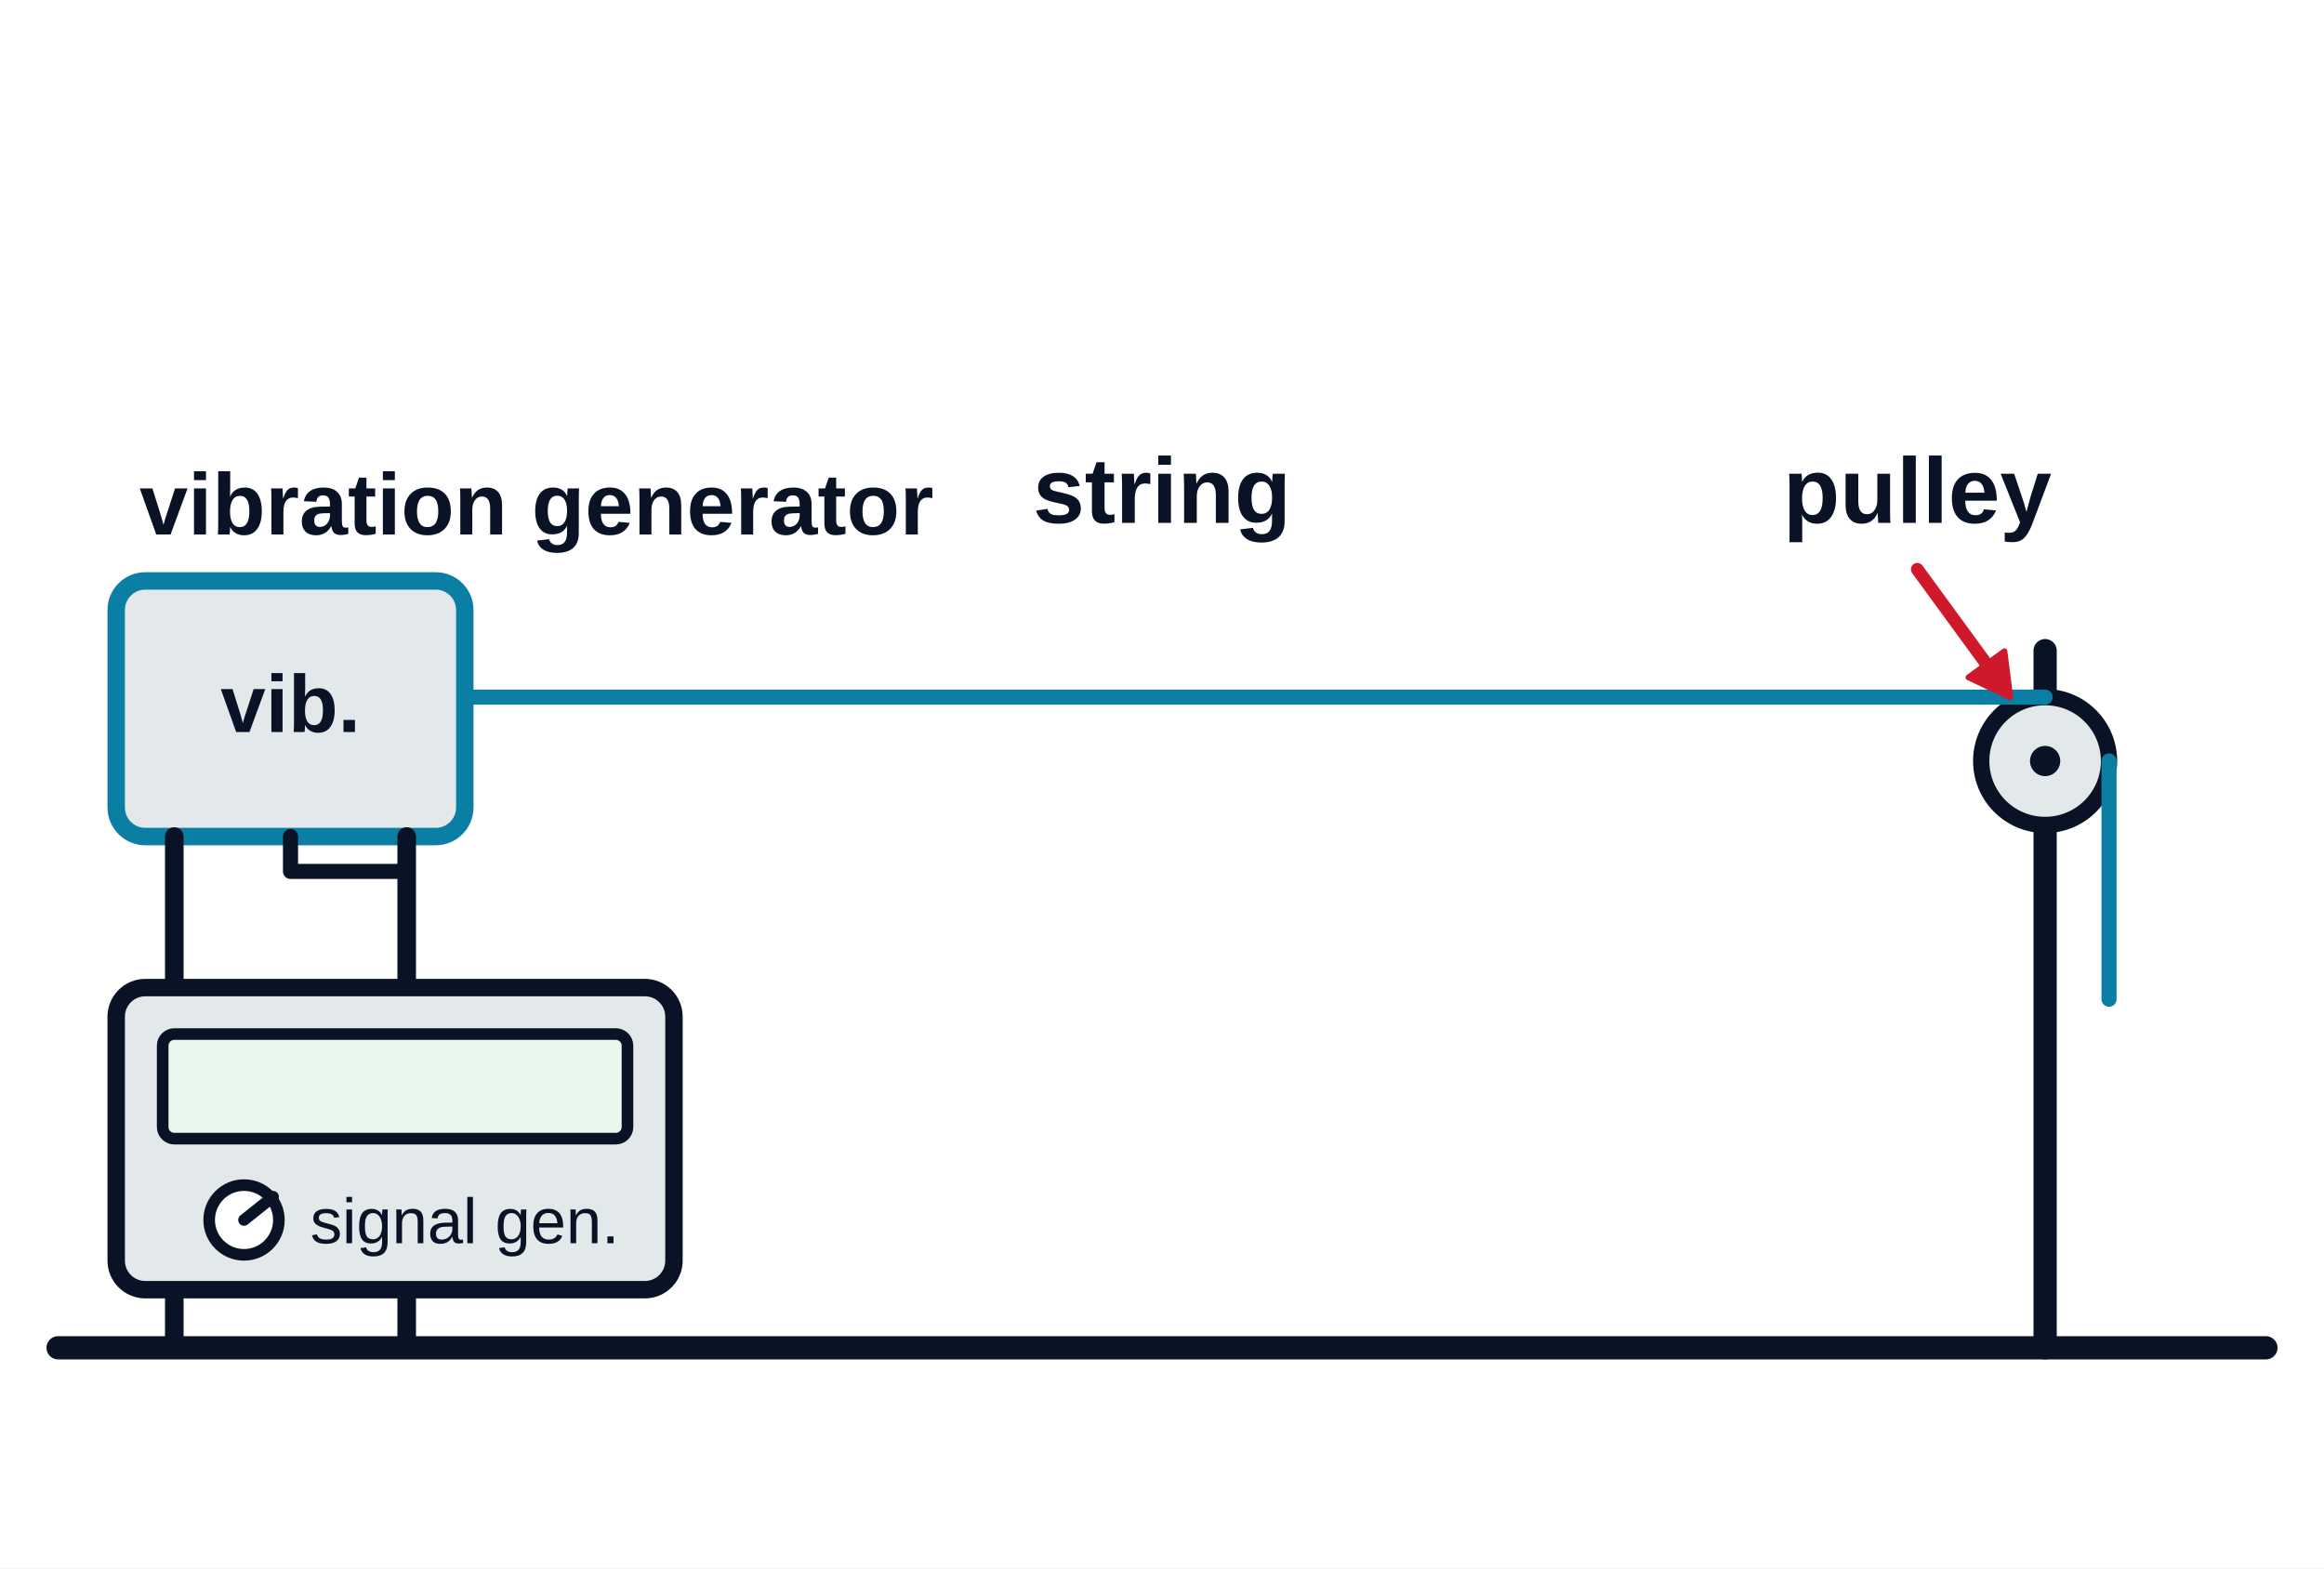
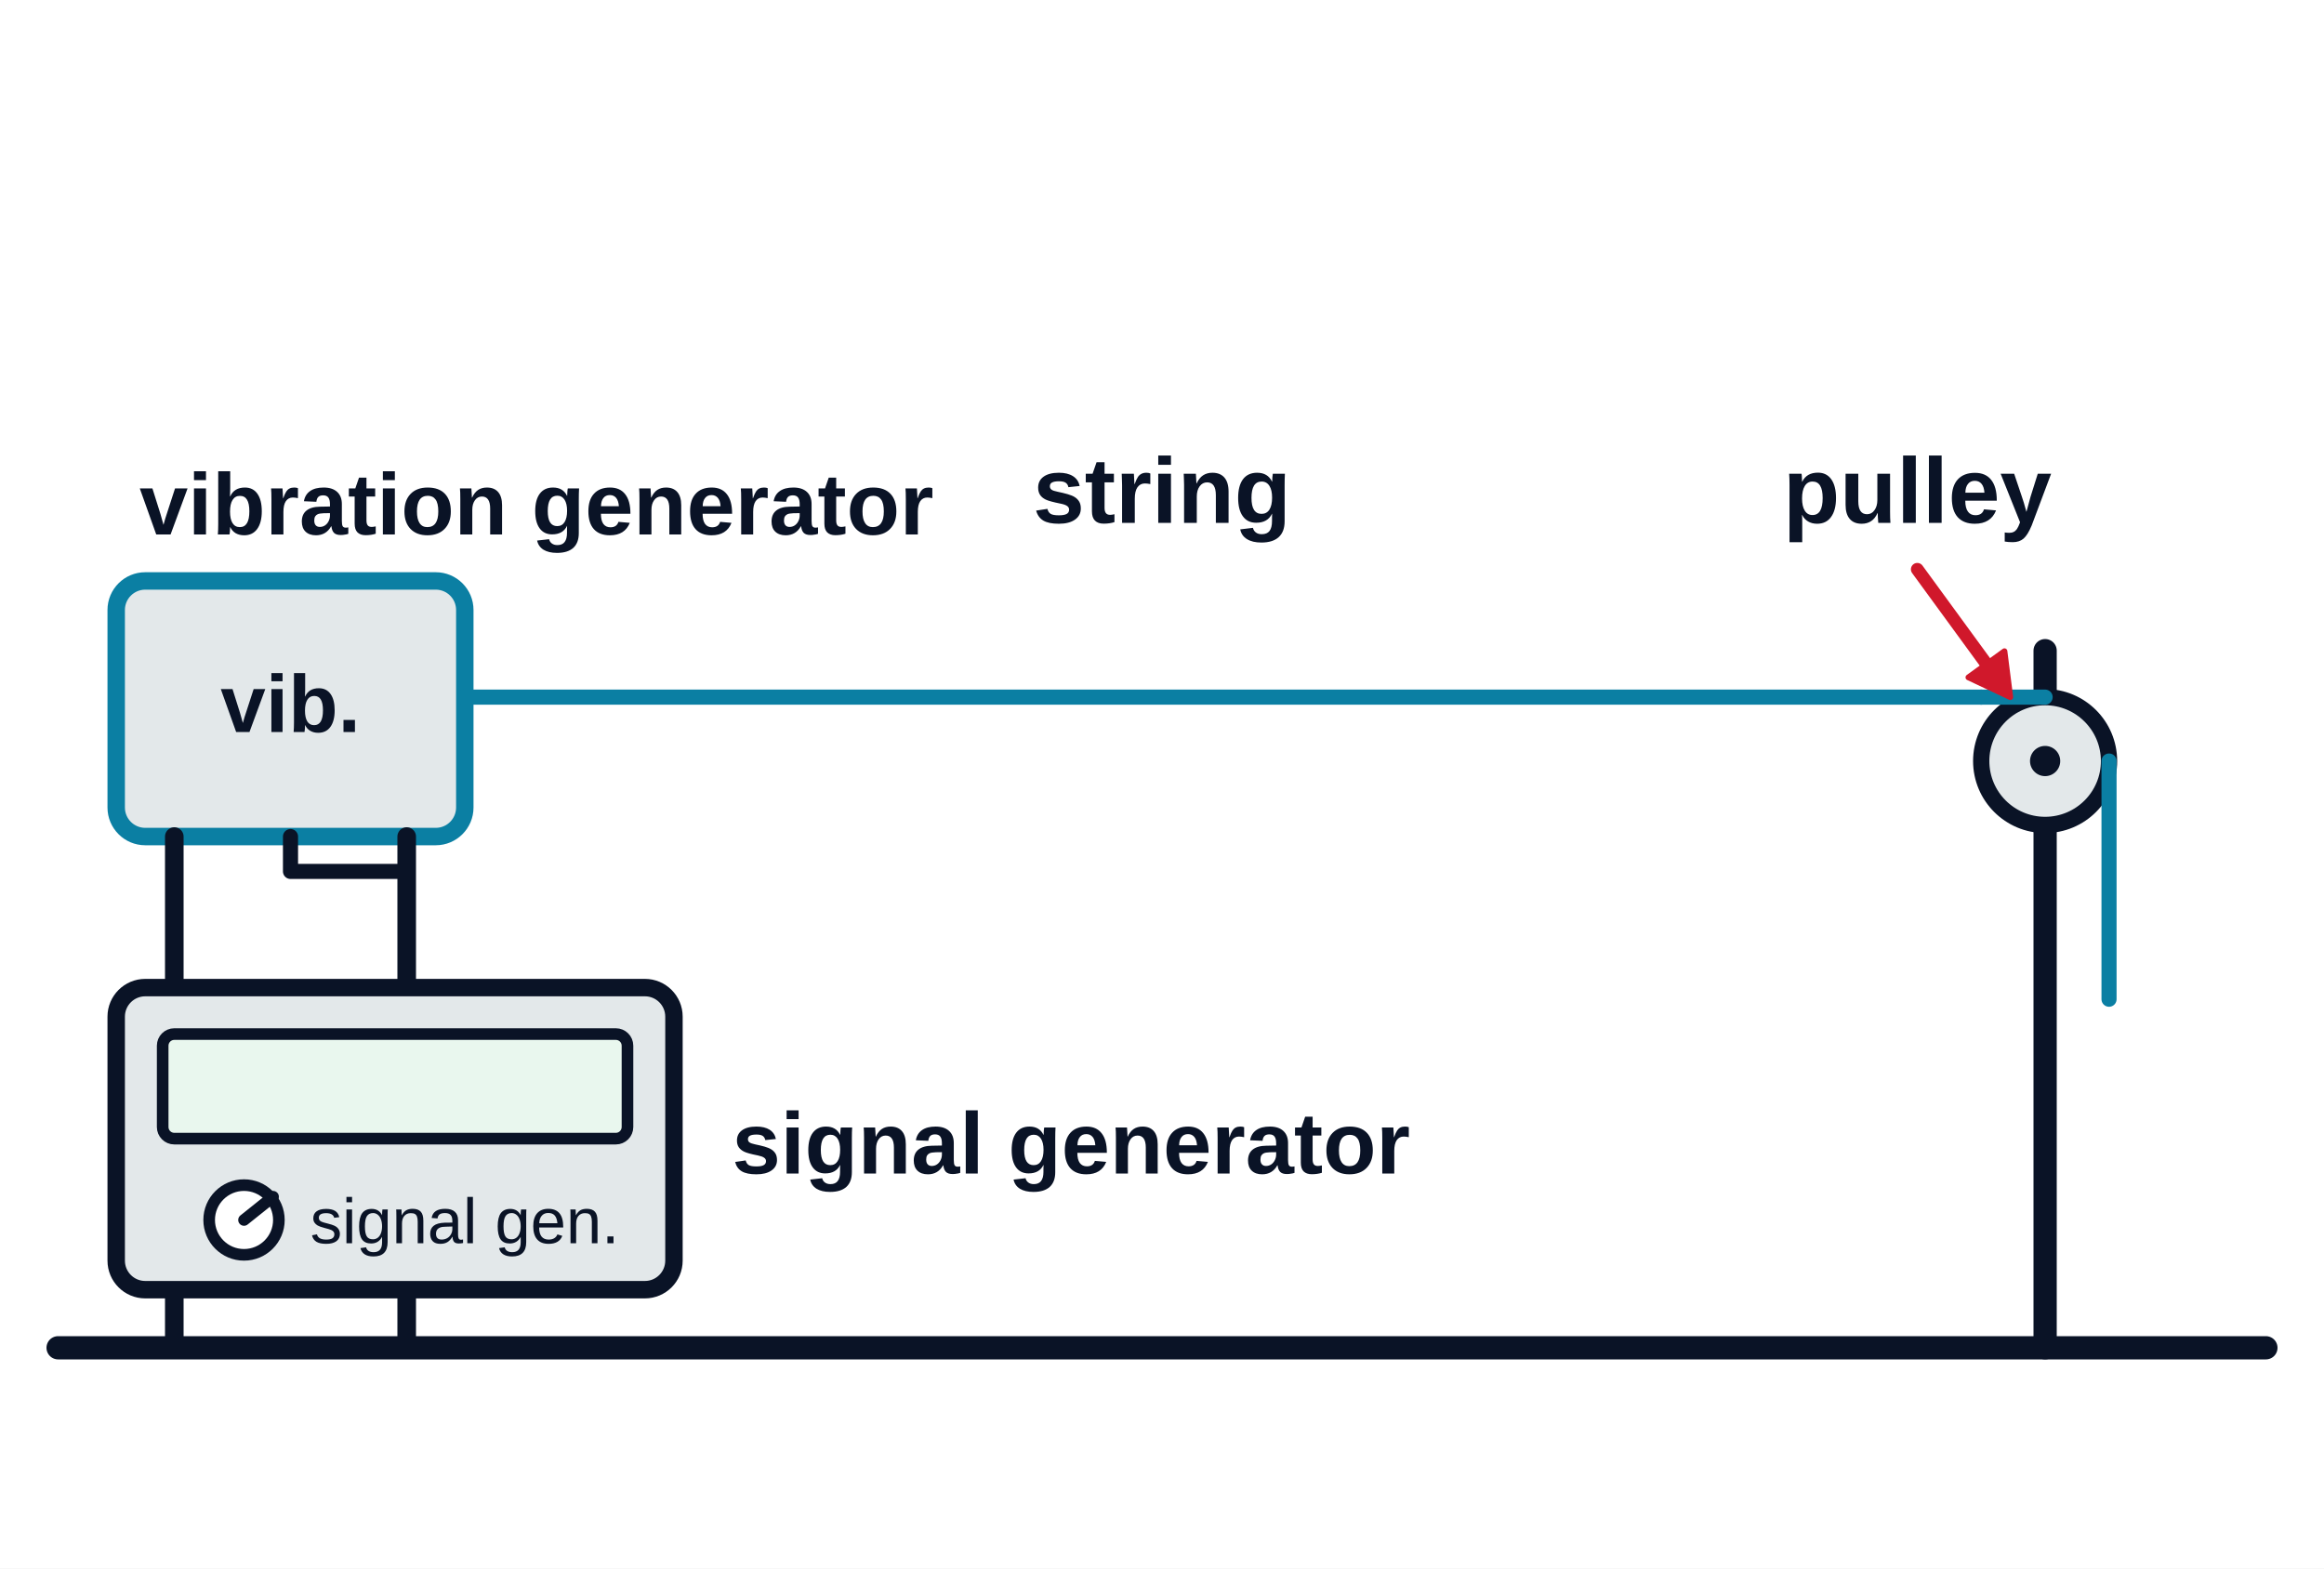
<svg xmlns="http://www.w3.org/2000/svg" viewBox="0 0 400 270" width="400" height="270" role="img" font-family="Arial, Helvetica, sans-serif" fill="none" stroke="#0a1326" stroke-width="3.2" stroke-linecap="round" stroke-linejoin="round">
  <rect width="400" height="270" fill="#ffffff" stroke="none" />
  <line x1="10" y1="232" x2="390" y2="232" stroke="#0a1326" stroke-width="4" />
  <rect x="20" y="100" width="60" height="44" fill="#e3e8ea" stroke="#0b7fa3" stroke-width="3" rx="5" />
  <text x="50" y="126" text-anchor="middle" font-size="14" font-weight="700" fill="#0a1326" stroke="none">vib.</text>
-   <line x1="30" y1="144" x2="30" y2="232" stroke="3" stroke-width="3.2" />
-   <line x1="70" y1="144" x2="70" y2="232" stroke="3" stroke-width="3.2" />
+   <line x1="30" y1="144" x2="30" y2="232" stroke="#0a1326" stroke-width="3.2" />
+   <line x1="70" y1="144" x2="70" y2="232" stroke="#0a1326" stroke-width="3.2" />
  <line x1="352" y1="232" x2="352" y2="112" stroke="#0a1326" stroke-width="4" />
  <circle cx="352" cy="131" r="11" fill="#e3e8ea" stroke="#0a1326" stroke-width="2.8" />
  <circle cx="352" cy="131" r="2.6" fill="#0a1326" stroke="none" />
  <line x1="80" y1="120" x2="341" y2="120" stroke="#0b7fa3" stroke-width="2.6" />
  <line x1="341" y1="120" x2="352" y2="120" stroke="#0b7fa3" stroke-width="2.6" />
  <line x1="363" y1="131" x2="363" y2="172" stroke="#0b7fa3" stroke-width="2.6" />
  <rect x="20" y="170" width="96" height="52" fill="#e3e8ea" stroke="#0a1326" stroke-width="3" rx="5" />
  <rect x="28" y="178" width="80" height="18" fill="#e9f7ee" stroke="#0a1326" stroke-width="2" rx="2" />
  <circle cx="42" cy="210" r="6" fill="#ffffff" stroke="#0a1326" stroke-width="2" />
  <line x1="42" y1="210" x2="47" y2="206" stroke="#0a1326" stroke-width="2" />
  <text x="80" y="214" text-anchor="middle" font-size="11" font-weight="400" fill="#0a1326" stroke="none">signal gen.</text>
  <path d="M70 170 V150 H50 V144" stroke="#0a1326" stroke-width="2.6" fill="none" />
  <text x="24" y="92" text-anchor="start" font-size="15" font-weight="700" fill="#0a1326" stroke="none">vibration generator</text>
+   <text x="126" y="202" text-anchor="start" font-size="15" font-weight="700" fill="#0a1326" stroke="none">signal generator</text>
  <text x="200" y="90" text-anchor="middle" font-size="16" font-weight="700" fill="#0a1326" stroke="none">string</text>
  <text x="330" y="90" text-anchor="middle" font-size="16" font-weight="700" fill="#0a1326" stroke="none">pulley</text>
  <line x1="330" y1="98" x2="341.9" y2="114.3" stroke="#d0182b" stroke-width="2.2" />
  <path d="M346 120 L345 112.1 L338.8 116.6 Z" fill="#d0182b" stroke="#d0182b" stroke-width="1" />
</svg>
